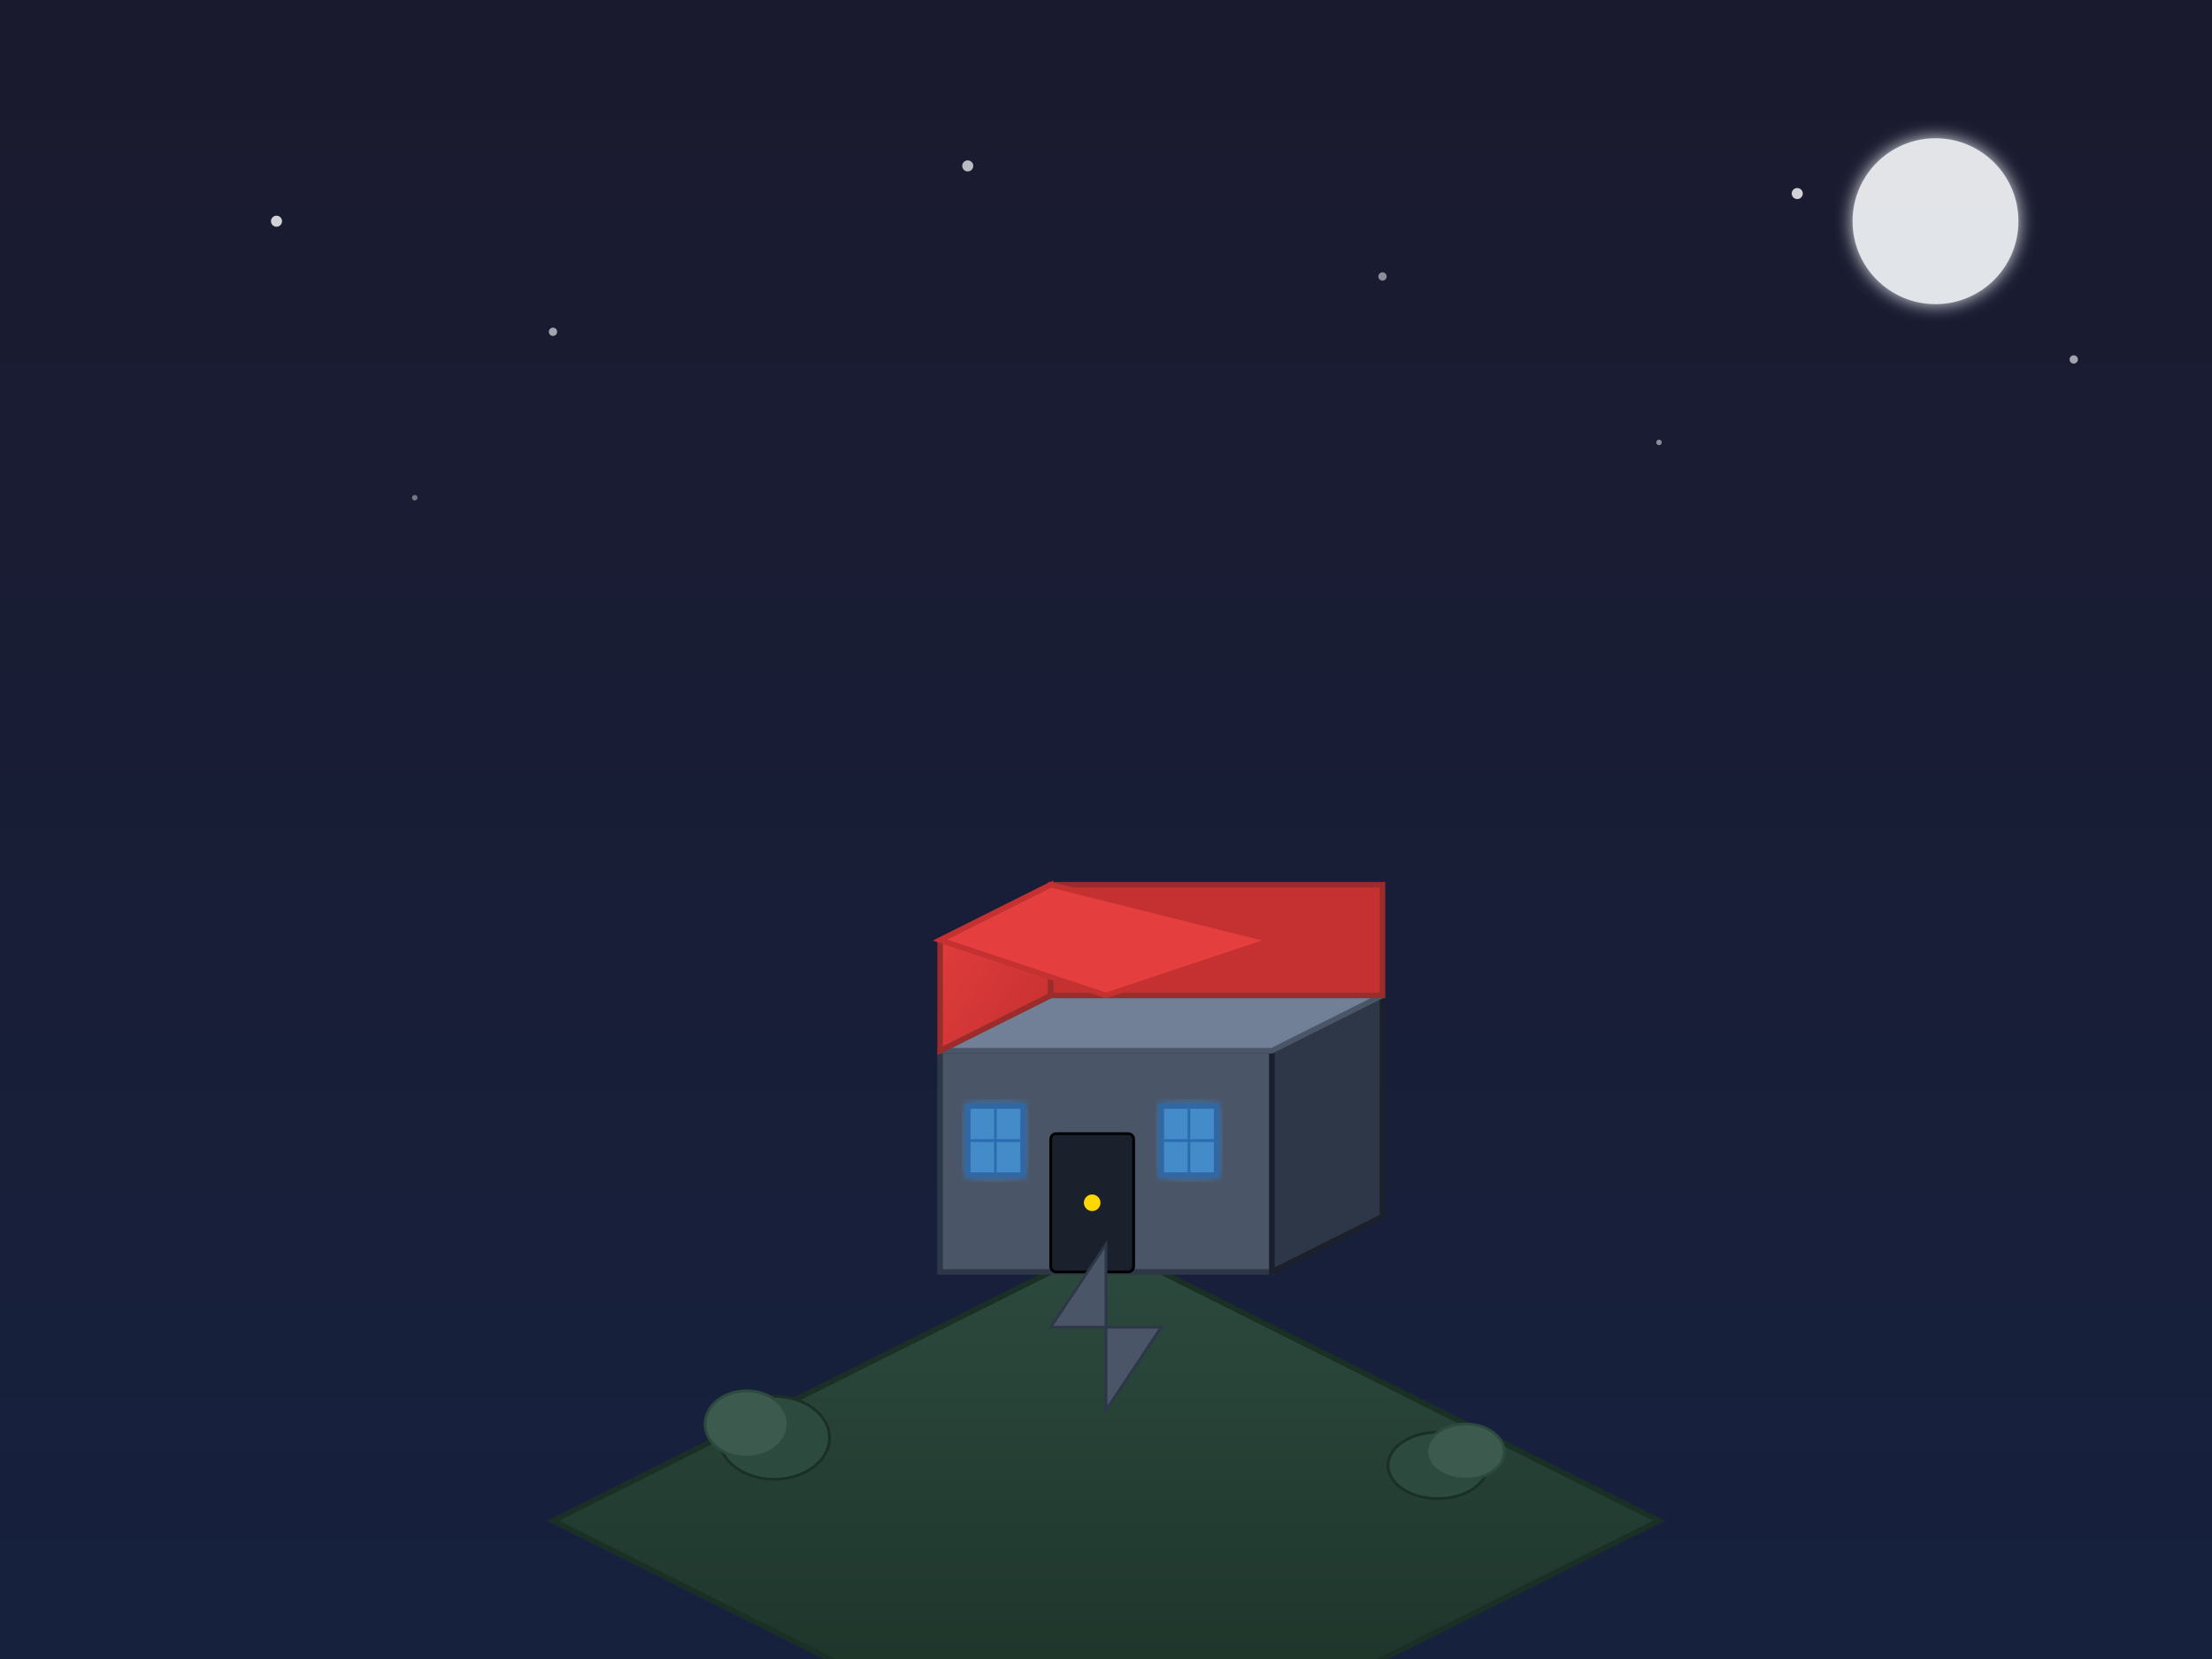
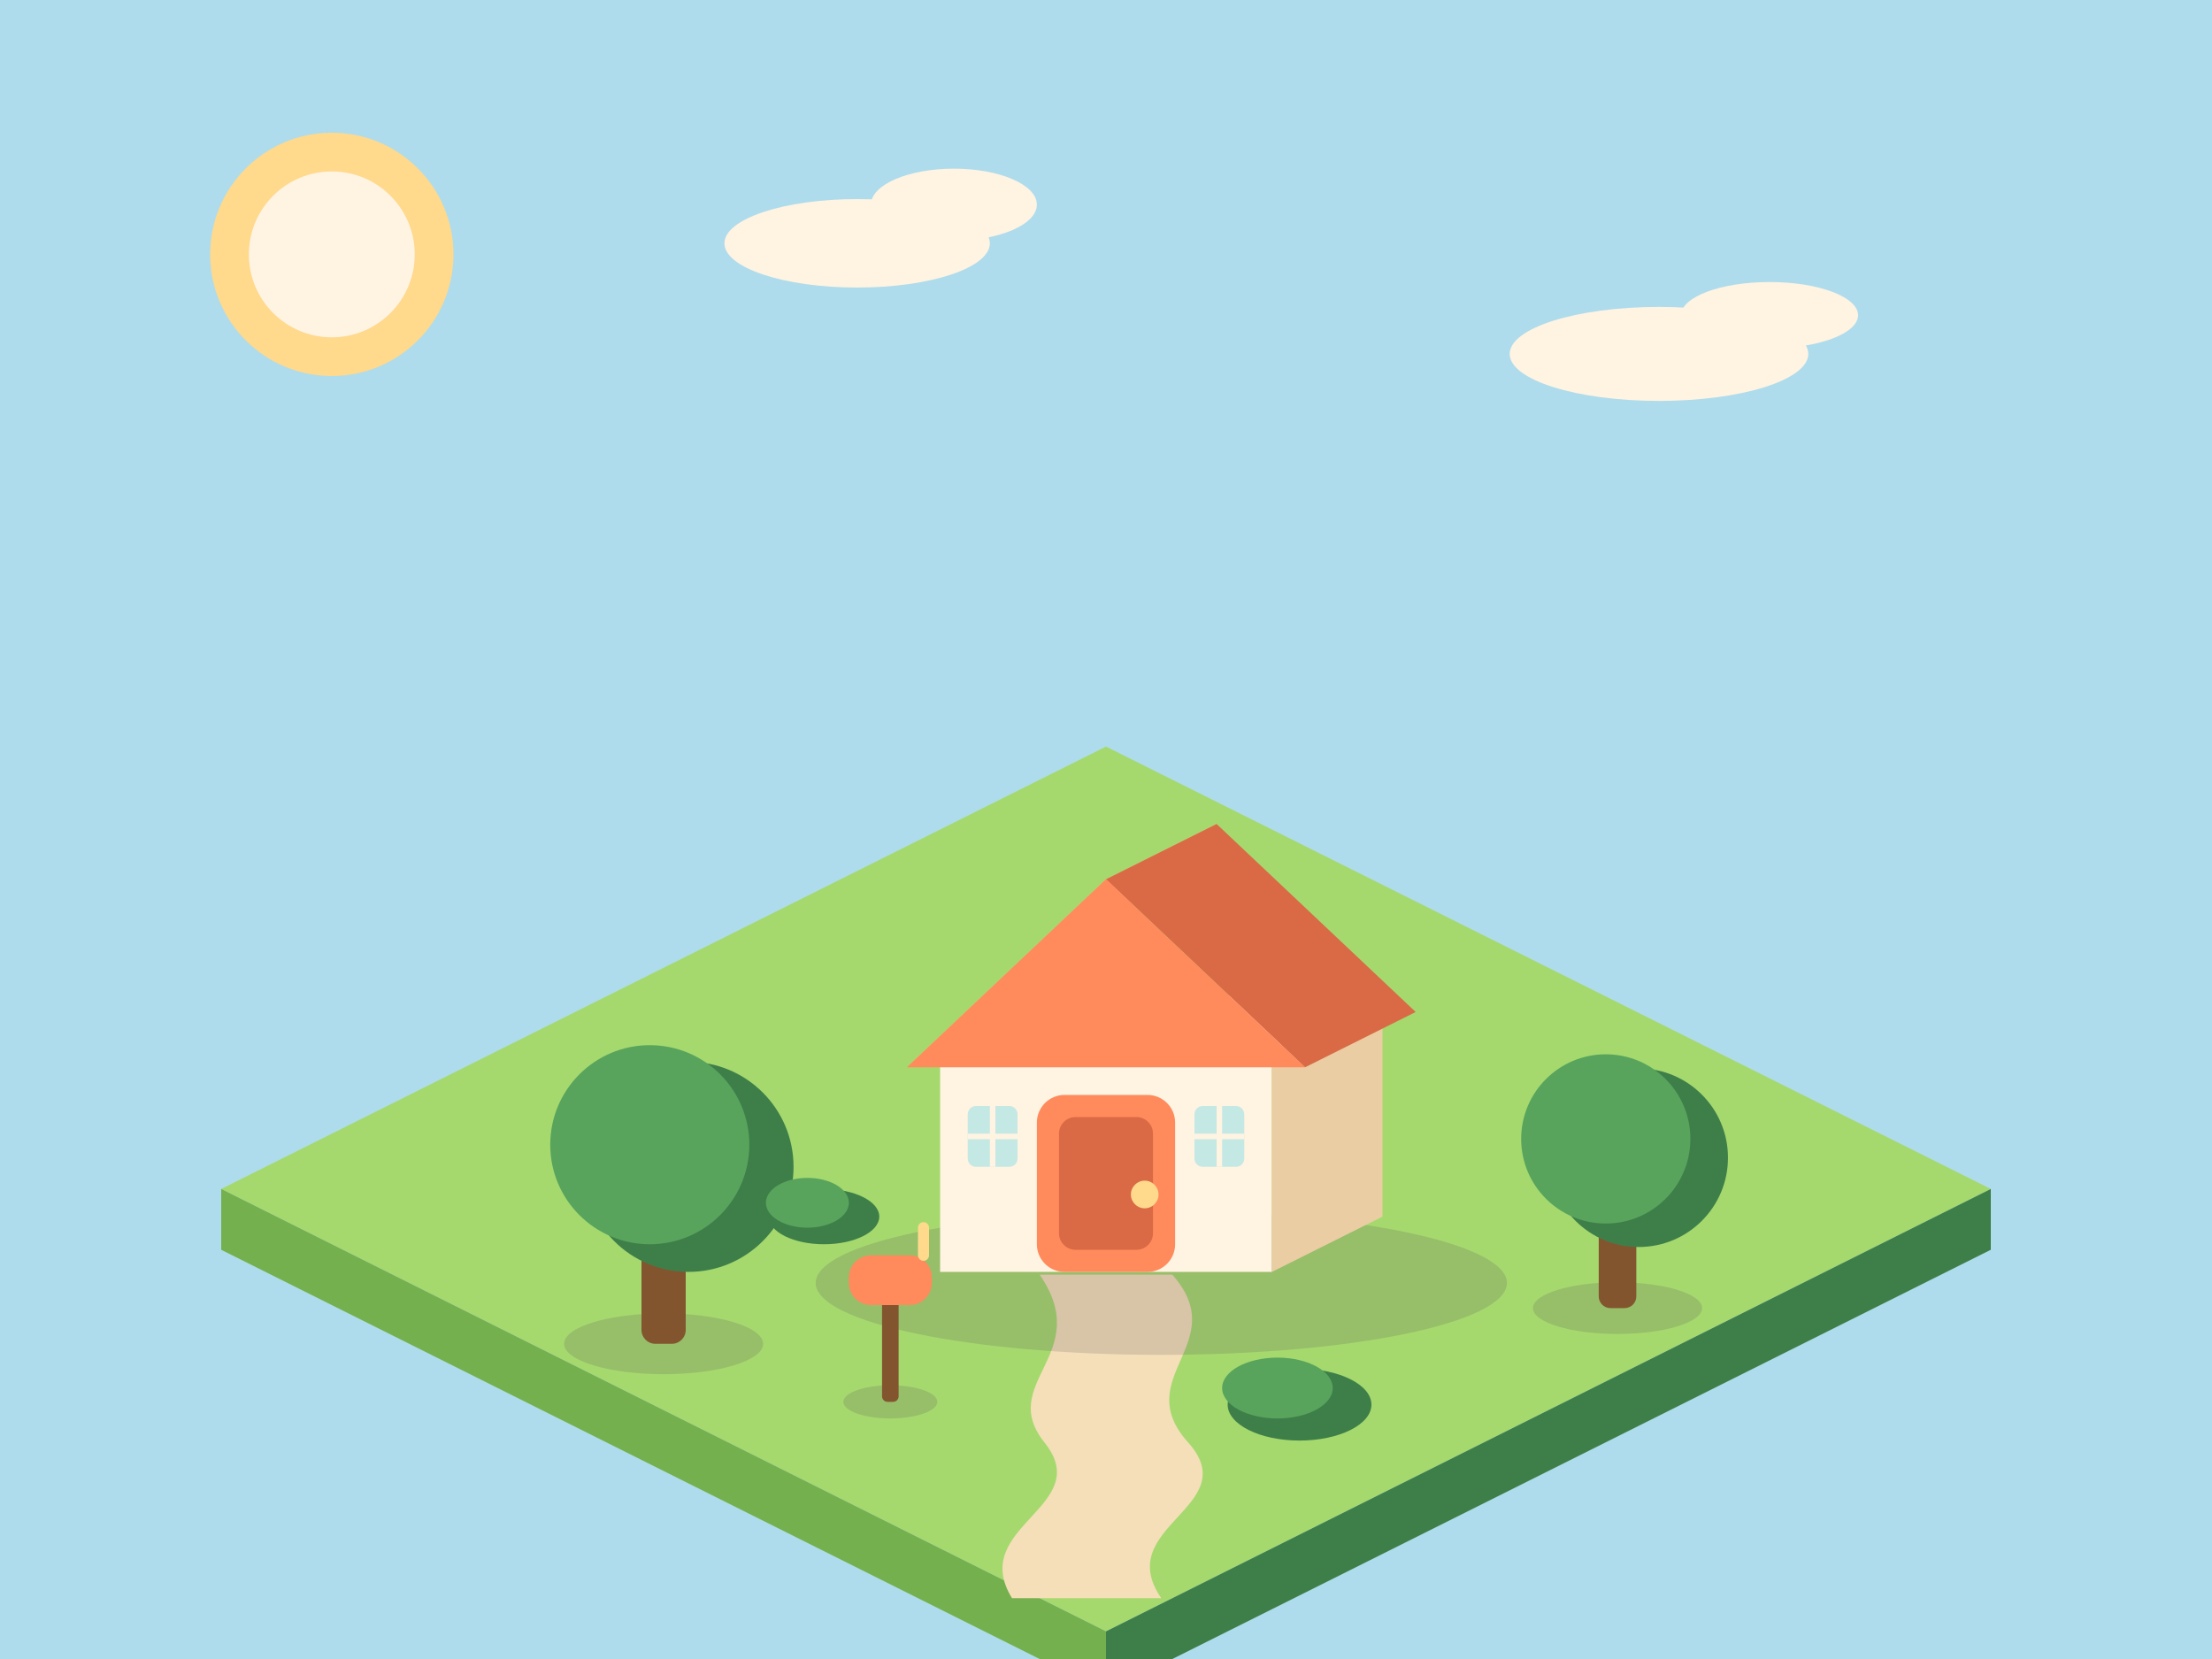
<svg xmlns="http://www.w3.org/2000/svg" width="800" height="600" viewBox="0 0 800 600">
-   <defs>
-     <linearGradient id="skyGradient" x1="0%" y1="0%" x2="0%" y2="100%">
-       <stop offset="0%" style="stop-color:#1a1a2e;stop-opacity:1" />
-       <stop offset="100%" style="stop-color:#16213e;stop-opacity:1" />
-     </linearGradient>
-     <linearGradient id="groundGradient" x1="0%" y1="0%" x2="0%" y2="100%">
-       <stop offset="0%" style="stop-color:#2d4a3e;stop-opacity:1" />
-       <stop offset="100%" style="stop-color:#1a2f25;stop-opacity:1" />
-     </linearGradient>
-     <linearGradient id="houseGradient" x1="0%" y1="0%" x2="100%" y2="100%">
-       <stop offset="0%" style="stop-color:#4a5568;stop-opacity:1" />
-       <stop offset="100%" style="stop-color:#2d3748;stop-opacity:1" />
-     </linearGradient>
-     <linearGradient id="roofGradient" x1="0%" y1="0%" x2="100%" y2="100%">
-       <stop offset="0%" style="stop-color:#e53e3e;stop-opacity:1" />
-       <stop offset="100%" style="stop-color:#c53030;stop-opacity:1" />
-     </linearGradient>
-     <filter id="glow">
-       <feGaussianBlur stdDeviation="3" result="coloredBlur" />
-       <feMerge>
-         <feMergeNode in="coloredBlur" />
-         <feMergeNode in="SourceGraphic" />
-       </feMerge>
-     </filter>
-   </defs>
-   <rect width="800" height="600" fill="url(#skyGradient)" />
-   <circle cx="100" cy="80" r="2" fill="#ffffff" opacity="0.8" />
-   <circle cx="200" cy="120" r="1.5" fill="#ffffff" opacity="0.6" />
-   <circle cx="350" cy="60" r="2" fill="#ffffff" opacity="0.7" />
-   <circle cx="500" cy="100" r="1.5" fill="#ffffff" opacity="0.5" />
-   <circle cx="650" cy="70" r="2" fill="#ffffff" opacity="0.8" />
-   <circle cx="750" cy="130" r="1.5" fill="#ffffff" opacity="0.6" />
-   <circle cx="150" cy="180" r="1" fill="#ffffff" opacity="0.4" />
-   <circle cx="600" cy="160" r="1" fill="#ffffff" opacity="0.5" />
-   <circle cx="700" cy="80" r="30" fill="#f7fafc" opacity="0.9" filter="url(#glow)" />
-   <polygon points="400,450 200,550 400,650 600,550" fill="url(#groundGradient)" stroke="#1a2f25" stroke-width="2" />
+   <rect width="800" height="600" fill="#AEDCEC" />
+   <circle cx="120" cy="92" r="44" fill="#FFD98C" />
+   <circle cx="120" cy="92" r="30" fill="#FFF3E2" />
+   <g fill="#FFF3E2">
+     <ellipse cx="310" cy="88" rx="48" ry="16" />
+     <ellipse cx="345" cy="74" rx="30" ry="13" />
+     <ellipse cx="600" cy="128" rx="54" ry="17" />
+     <ellipse cx="640" cy="114" rx="32" ry="12" />
+   </g>
+   <polygon points="400,270 720,430 400,590 80,430" fill="#A5D96E" />
+   <polygon points="80,430 400,590 400,612 80,452" fill="#75B04E" />
+   <polygon points="400,590 720,430 720,452 400,612" fill="#3E7F49" />
+   <path d="M 376 461 L 424 461 C 446 486 408 498 430 522 C 450 545 402 552 420 578 L 366 578 C 350 552 396 545 378 522 C 360 500 396 490 376 461 Z" fill="#F4DFB8" />
  <g transform="translate(400, 380)">
-     <polygon points="-60,0 60,0 60,80 -60,80" fill="#4a5568" stroke="#2d3748" stroke-width="2" />
-     <polygon points="60,0 100,-20 100,60 60,80" fill="#2d3748" stroke="#1a202c" stroke-width="2" />
-     <polygon points="-60,0 -20,-20 100,-20 60,0" fill="#718096" stroke="#4a5568" stroke-width="2" />
-     <polygon points="-60,0 -20,-20 -20,-60 -60,-40" fill="url(#roofGradient)" stroke="#9b2c2c" stroke-width="2" />
-     <polygon points="-20,-20 100,-20 100,-60 -20,-60" fill="#c53030" stroke="#9b2c2c" stroke-width="2" />
-     <polygon points="-60,-40 -20,-60 60,-40 0,-20" fill="#e53e3e" stroke="#c53030" stroke-width="2" />
-     <rect x="-20" y="30" width="30" height="50" fill="#1a202c" stroke="#000" stroke-width="1" rx="2" />
-     <circle cx="-5" cy="55" r="3" fill="#ffd700" />
-     <rect x="-50" y="20" width="20" height="25" fill="#4299e1" stroke="#2b6cb0" stroke-width="2" filter="url(#glow)" opacity="0.8" />
-     <rect x="20" y="20" width="20" height="25" fill="#4299e1" stroke="#2b6cb0" stroke-width="2" filter="url(#glow)" opacity="0.8" />
-     <line x1="-40" y1="20" x2="-40" y2="45" stroke="#2b6cb0" stroke-width="1" />
-     <line x1="-50" y1="32.5" x2="-30" y2="32.5" stroke="#2b6cb0" stroke-width="1" />
-     <line x1="30" y1="20" x2="30" y2="45" stroke="#2b6cb0" stroke-width="1" />
-     <line x1="20" y1="32.5" x2="40" y2="32.5" stroke="#2b6cb0" stroke-width="1" />
+     <ellipse cx="20" cy="84" rx="125" ry="26" fill="#5B4A54" opacity="0.18" />
+     <polygon points="-60,0 60,0 60,80 -60,80" fill="#FFF3E2" />
+     <polygon points="60,0 100,-20 100,60 60,80" fill="#EACDA3" />
+     <polygon points="-60,0 -20,-20 100,-20 60,0" fill="#F9E6C8" />
+     <polygon points="-72,6 0,-62 40,-82 -32,-14" fill="#FFB37E" />
+     <polygon points="0,-62 72,6 112,-14 40,-82" fill="#D96A45" />
+     <polygon points="-72,6 72,6 0,-62" fill="#FF8A5C" />
+     <rect x="-25" y="16" width="50" height="64" rx="10" fill="#FF8A5C" />
+     <rect x="-17" y="24" width="34" height="48" rx="6" fill="#D96A45" />
+     <circle cx="14" cy="52" r="5" fill="#FFD98C" />
+     <g>
+       <rect x="-54" y="16" width="26" height="30" rx="5" fill="#FFF3E2" />
+       <rect x="-50" y="20" width="18" height="22" rx="3" fill="#C4E8E4" />
+       <line x1="-41" y1="20" x2="-41" y2="42" stroke="#FFF3E2" stroke-width="2" />
+       <line x1="-50" y1="31" x2="-32" y2="31" stroke="#FFF3E2" stroke-width="2" />
+     </g>
+     <g>
+       <rect x="28" y="16" width="26" height="30" rx="5" fill="#FFF3E2" />
+       <rect x="32" y="20" width="18" height="22" rx="3" fill="#C4E8E4" />
+       <line x1="41" y1="20" x2="41" y2="42" stroke="#FFF3E2" stroke-width="2" />
+       <line x1="32" y1="31" x2="50" y2="31" stroke="#FFF3E2" stroke-width="2" />
+     </g>
  </g>
-   <ellipse cx="280" cy="520" rx="20" ry="15" fill="#2d4a3e" stroke="#1a2f25" stroke-width="1" />
-   <ellipse cx="270" cy="515" rx="15" ry="12" fill="#3d5a4e" stroke="#2d4a3e" stroke-width="1" />
-   <ellipse cx="520" cy="530" rx="18" ry="12" fill="#2d4a3e" stroke="#1a2f25" stroke-width="1" />
-   <ellipse cx="530" cy="525" rx="14" ry="10" fill="#3d5a4e" stroke="#2d4a3e" stroke-width="1" />
-   <polygon points="400,450 380,480 420,480 400,510" fill="#4a5568" stroke="#2d3748" stroke-width="1" />
+   <g transform="translate(240, 480)">
+     <ellipse cx="0" cy="6" rx="36" ry="11" fill="#5B4A54" opacity="0.18" />
+     <rect x="-8" y="-32" width="16" height="38" rx="5" fill="#82552F" />
+     <circle cx="9" cy="-58" r="38" fill="#3E7F49" />
+     <circle cx="-5" cy="-66" r="36" fill="#58A45C" />
+   </g>
+   <g transform="translate(585, 468) scale(0.85)">
+     <ellipse cx="0" cy="6" rx="36" ry="11" fill="#5B4A54" opacity="0.18" />
+     <rect x="-8" y="-32" width="16" height="38" rx="5" fill="#82552F" />
+     <circle cx="9" cy="-58" r="38" fill="#3E7F49" />
+     <circle cx="-5" cy="-66" r="36" fill="#58A45C" />
+   </g>
+   <g transform="translate(322, 502)">
+     <ellipse cx="0" cy="5" rx="17" ry="6" fill="#5B4A54" opacity="0.18" />
+     <rect x="-3" y="-32" width="6" height="37" rx="2" fill="#82552F" />
+     <rect x="-15" y="-48" width="30" height="18" rx="8" fill="#FF8A5C" />
+     <rect x="10" y="-60" width="4" height="14" rx="2" fill="#FFD98C" />
+   </g>
+   <ellipse cx="470" cy="508" rx="26" ry="13" fill="#3E7F49" />
+   <ellipse cx="462" cy="502" rx="20" ry="11" fill="#58A45C" />
+   <ellipse cx="298" cy="440" rx="20" ry="10" fill="#3E7F49" />
+   <ellipse cx="292" cy="435" rx="15" ry="9" fill="#58A45C" />
</svg>
